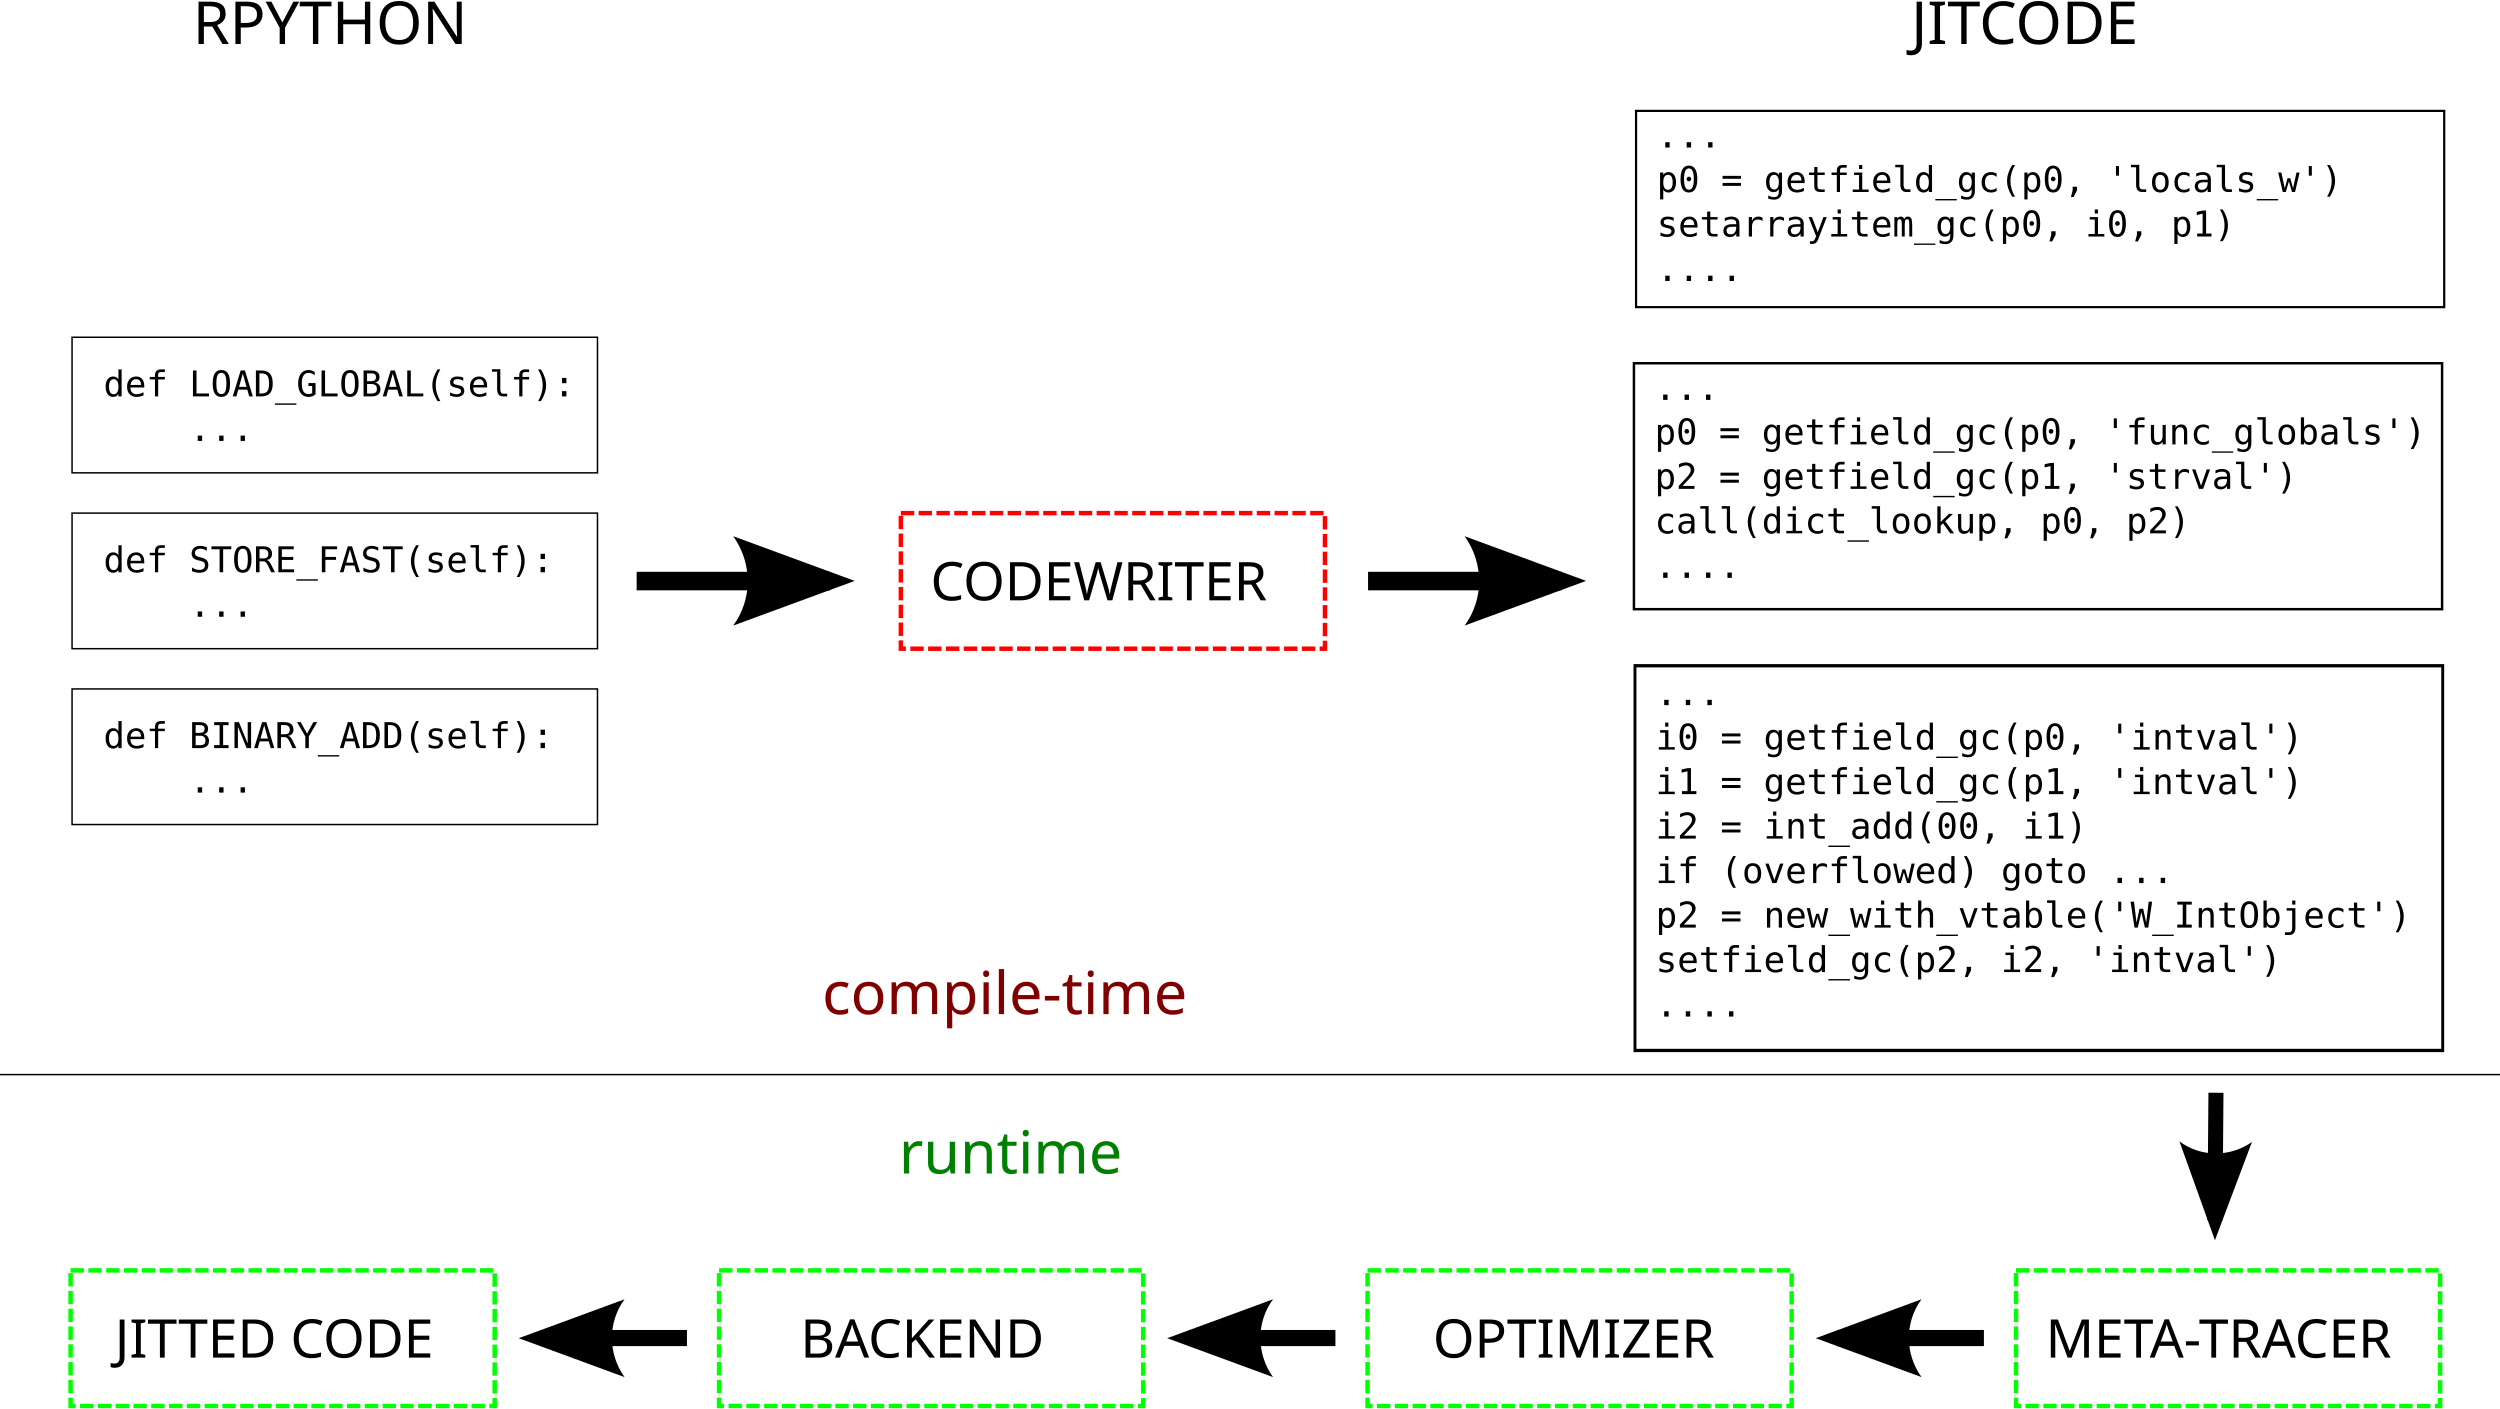
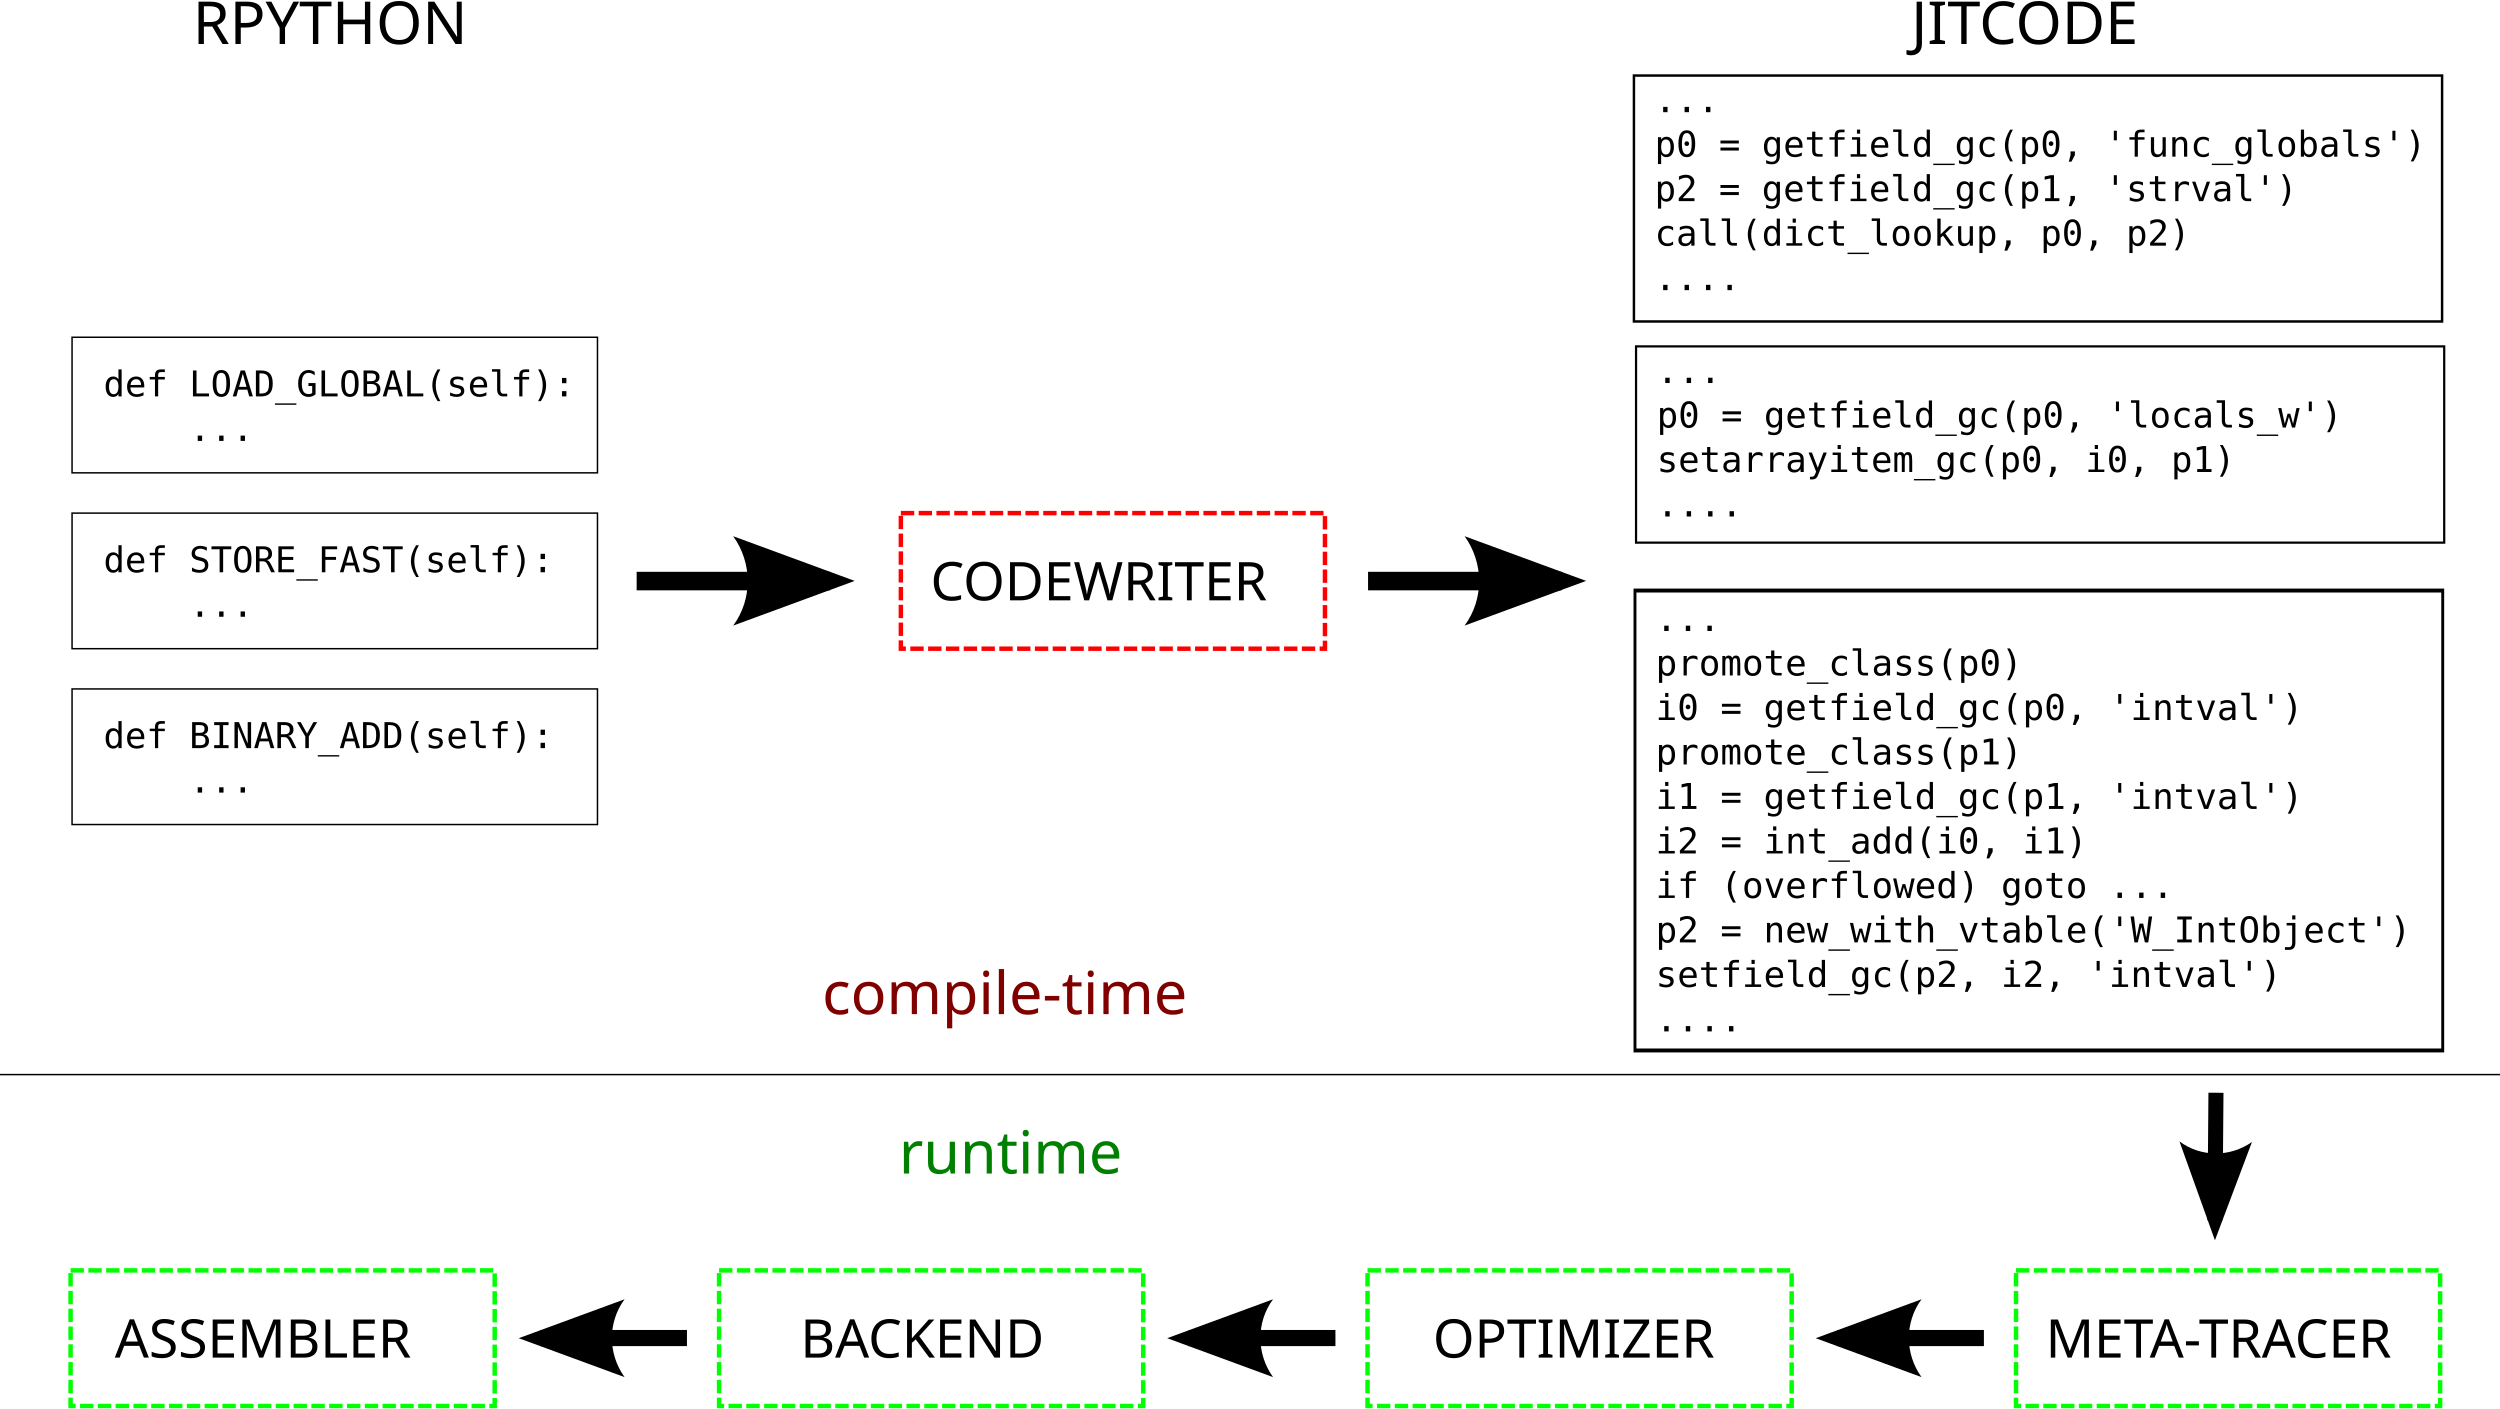
<svg xmlns="http://www.w3.org/2000/svg" width="1685.75" height="949.561" id="svg3076" version="1.1">
  <defs id="defs3078">
    <marker orient="auto" refY="0" refX="0" id="Arrow2Mend" style="overflow:visible">
      <path id="path4380" style="font-size:12px;fill-rule:evenodd;stroke-width:0.625;stroke-linejoin:round" d="M 8.719,4.034 -2.207,0.016 8.719,-4.002 c -1.745,2.372 -1.735,5.617 -6e-7,8.035 z" transform="scale(-0.6,-0.6)" />
    </marker>
    <marker orient="auto" refY="0" refX="0" id="Arrow2Lend" style="overflow:visible">
      <path id="path4374" style="font-size:12px;fill-rule:evenodd;stroke-width:0.625;stroke-linejoin:round" d="M 8.719,4.034 -2.207,0.016 8.719,-4.002 c -1.745,2.372 -1.735,5.617 -6e-7,8.035 z" transform="matrix(-1.1,0,0,-1.1,-1.1,0)" />
    </marker>
    <marker orient="auto" refY="0" refX="0" id="Arrow1Lend" style="overflow:visible">
      <path id="path4356" d="M 0,0 5,-5 -12.5,0 5,5 0,0 z" style="fill-rule:evenodd;stroke:#000000;stroke-width:1pt;marker-start:none" transform="matrix(-0.8,0,0,-0.8,-10,0)" />
    </marker>
    <marker orient="auto" refY="0" refX="0" id="Arrow2Mend-3" style="overflow:visible">
      <path id="path4380-3" style="font-size:12px;fill-rule:evenodd;stroke-width:0.625;stroke-linejoin:round" d="M 8.719,4.034 -2.207,0.016 8.719,-4.002 c -1.745,2.372 -1.735,5.617 -6e-7,8.035 z" transform="scale(-0.6,-0.6)" />
    </marker>
    <marker orient="auto" refY="0" refX="0" id="Arrow2Mend-4" style="overflow:visible">
      <path id="path4380-1" style="font-size:12px;fill-rule:evenodd;stroke-width:0.625;stroke-linejoin:round" d="M 8.719,4.034 -2.207,0.016 8.719,-4.002 c -1.745,2.372 -1.735,5.617 -6e-7,8.035 z" transform="scale(-0.6,-0.6)" />
    </marker>
    <marker orient="auto" refY="0" refX="0" id="Arrow2Mend-2" style="overflow:visible">
      <path id="path4380-15" style="font-size:12px;fill-rule:evenodd;stroke-width:0.625;stroke-linejoin:round" d="M 8.719,4.034 -2.207,0.016 8.719,-4.002 c -1.745,2.372 -1.735,5.617 -6e-7,8.035 z" transform="scale(-0.6,-0.6)" />
    </marker>
    <marker orient="auto" refY="0" refX="0" id="Arrow2Mend-8" style="overflow:visible">
      <path id="path4380-34" style="font-size:12px;fill-rule:evenodd;stroke-width:0.625;stroke-linejoin:round" d="M 8.719,4.034 -2.207,0.016 8.719,-4.002 c -1.745,2.372 -1.735,5.617 -6e-7,8.035 z" transform="scale(-0.6,-0.6)" />
    </marker>
    <marker orient="auto" refY="0" refX="0" id="Arrow2Mend-22" style="overflow:visible">
      <path id="path4380-2" style="font-size:12px;fill-rule:evenodd;stroke-width:0.625;stroke-linejoin:round" d="M 8.719,4.034 -2.207,0.016 8.719,-4.002 c -1.745,2.372 -1.735,5.617 -6e-7,8.035 z" transform="scale(-0.6,-0.6)" />
    </marker>
  </defs>
  <g id="layer4" transform="translate(48.09375,-13.43945)">
    <text xml:space="preserve" style="font-size:40px;font-style:normal;font-weight:normal;line-height:125%;letter-spacing:0px;word-spacing:0px;fill:#000000;fill-opacity:1;stroke:none;font-family:Sans" x="1877.407" y="21.292" id="text5315">
      <tspan id="tspan5317" x="1877.407" y="21.292">rpython</tspan>
      <tspan x="1877.407" y="71.292" id="tspan5319">+codewriter</tspan>
      <tspan x="1877.407" y="121.292" id="tspan5321">+jitcode</tspan>
      <tspan x="1877.407" y="171.292" id="tspan5710">+timeline</tspan>
      <tspan x="1877.407" y="221.292" id="tspan5712">+metatracer</tspan>
      <tspan x="1877.407" y="271.292" id="tspan5714">+optimizer</tspan>
      <tspan x="1877.407" y="321.292" id="tspan5716">+backend</tspan>
      <tspan x="1877.407" y="371.292" id="tspan5720">+jitted</tspan>
    </text>
  </g>
  <g id="layer1" transform="translate(584.875,133.3253)">
    <g id="g5340" transform="translate(0,56.01152)">
      <g id="g5323">
        <g id="g3908" transform="translate(-622,-168.5714)">
          <text id="text3084" y="246.544" x="106.922" style="font-size:24px;font-style:normal;font-variant:normal;font-weight:normal;font-stretch:normal;line-height:125%;letter-spacing:0px;word-spacing:0px;fill:#000000;fill-opacity:1;stroke:none;font-family:Monospace;-inkscape-font-specification:Monospace" xml:space="preserve">
            <tspan y="246.544" x="106.922" id="tspan3086">def LOAD_GLOBAL(self):</tspan>
            <tspan id="tspan3088" y="276.544" x="106.922">    ...</tspan>
          </text>
          <rect y="206.648" x="85.714" height="91.429" width="354.286" id="rect3138" style="fill:none;stroke:#000000;stroke-width:1;stroke-miterlimit:4;stroke-dasharray:none" />
        </g>
        <g transform="translate(-622,-49.99998)" id="g3908-1">
          <text id="text3084-9" y="246.544" x="106.922" style="font-size:24px;font-style:normal;font-variant:normal;font-weight:normal;font-stretch:normal;line-height:125%;letter-spacing:0px;word-spacing:0px;fill:#000000;fill-opacity:1;stroke:none;font-family:Monospace;-inkscape-font-specification:Monospace" xml:space="preserve">
            <tspan y="246.544" x="106.922" id="tspan3086-3">def STORE_FAST(self):</tspan>
            <tspan id="tspan3088-8" y="276.544" x="106.922">    ...</tspan>
          </text>
          <rect y="206.648" x="85.714" height="91.429" width="354.286" id="rect3138-0" style="fill:none;stroke:#000000;stroke-width:1;stroke-miterlimit:4;stroke-dasharray:none" />
        </g>
        <g transform="translate(-622,68.57142)" id="g3908-16">
          <text id="text3084-3" y="246.544" x="106.922" style="font-size:24px;font-style:normal;font-variant:normal;font-weight:normal;font-stretch:normal;line-height:125%;letter-spacing:0px;word-spacing:0px;fill:#000000;fill-opacity:1;stroke:none;font-family:Monospace;-inkscape-font-specification:Monospace" xml:space="preserve">
            <tspan y="246.544" x="106.922" id="tspan3086-0">def BINARY_ADD(self):</tspan>
            <tspan id="tspan3088-4" y="276.544" x="106.922">    ...</tspan>
          </text>
          <rect y="206.648" x="85.714" height="91.429" width="354.286" id="rect3138-8" style="fill:none;stroke:#000000;stroke-width:1;stroke-miterlimit:4;stroke-dasharray:none" />
        </g>
      </g>
    </g>
    <text xml:space="preserve" style="font-size:40px;font-style:normal;font-weight:normal;line-height:125%;letter-spacing:0px;word-spacing:0px;fill:#000000;fill-opacity:1;stroke:none;font-family:Sans" x="-454.885" y="-103.638" id="text5192">
      <tspan id="tspan5194" x="-454.885" y="-103.638">RPYTHON</tspan>
    </text>
  </g>
  <g id="layer2" transform="translate(48.09375,-13.43945)">
    <g id="g4343" transform="translate(550.7812,204.2049)">
      <text id="text3084-92" y="214.038" x="28.558" style="font-size:36px;font-style:normal;font-variant:normal;font-weight:normal;font-stretch:normal;line-height:125%;letter-spacing:0px;word-spacing:0px;fill:#000000;fill-opacity:1;stroke:none;font-family:Sans;-inkscape-font-specification:Sans" xml:space="preserve">
        <tspan id="tspan3088-3" y="214.038" x="28.558">CODEWRITER</tspan>
      </text>
      <rect y="155.219" x="8.571" height="91.429" width="285.978" id="rect3138-7" style="fill:none;stroke:#ff0000;stroke-width:3;stroke-miterlimit:4;stroke-dasharray:9, 3;stroke-dashoffset:0" />
    </g>
    <path style="fill:none;stroke:#000000;stroke-width:12.497;stroke-linecap:butt;stroke-linejoin:miter;stroke-miterlimit:4;stroke-opacity:1;stroke-dasharray:none;marker-end:url(#Arrow2Mend)" d="m 381.197,405.259 130.487,0" id="path4348" />
  </g>
  <g id="layer3" transform="translate(48.09375,-13.43945)">
    <g id="g5358" transform="translate(7.925494,0)">
-       <g transform="translate(956.7812,-250.0788)" id="g4105">
+       <g transform="translate(956.7812,-444.0787)" id="g4105">
        <g transform="translate(2.857144,301.4286)" id="g3908-6">
          <text xml:space="preserve" style="font-size:24px;font-style:normal;font-variant:normal;font-weight:normal;font-stretch:normal;line-height:125%;letter-spacing:0px;word-spacing:0px;fill:#000000;fill-opacity:1;stroke:none;font-family:Monospace;-inkscape-font-specification:Monospace" x="100.073" y="231.735" id="text3084-33">
            <tspan x="100.073" y="231.735" id="tspan3088-9">...</tspan>
            <tspan id="tspan4077" x="100.073" y="261.735">p0 = getfield_gc(p0, 'func_globals')</tspan>
            <tspan id="tspan4075" x="100.073" y="291.735">p2 = getfield_gc(p1, 'strval')</tspan>
            <tspan id="tspan4057" x="100.073" y="321.735">call(dict_lookup, p0, p2)</tspan>
            <tspan id="tspan4059" x="100.073" y="351.735">....</tspan>
          </text>
          <rect style="fill:none;stroke:#000000;stroke-width:1.67;stroke-miterlimit:4;stroke-dasharray:none" id="rect3138-85" width="544.944" height="165.829" x="86.1" y="207.033" />
          <flowRoot style="font-size:40px;font-style:normal;font-weight:normal;line-height:125%;letter-spacing:0px;word-spacing:0px;fill:#000000;fill-opacity:1;stroke:none;font-family:Sans" id="flowRoot4061" xml:space="preserve">
            <flowRegion id="flowRegion4063">
              <rect y="353.791" x="315.714" height="77.143" width="102.857" id="rect4065" />
            </flowRegion>
            <flowPara id="flowPara4067" />
          </flowRoot>
        </g>
      </g>
-       <g id="g4105-0" transform="translate(958.2098,-420.2493)">
+       <g id="g4105-0" transform="translate(958.2098,-261.4471)">
        <g transform="translate(2.857144,301.4286)" id="g3908-6-7">
          <text xml:space="preserve" style="font-size:24px;font-style:normal;font-variant:normal;font-weight:normal;font-stretch:normal;line-height:125%;letter-spacing:0px;word-spacing:0px;fill:#000000;fill-opacity:1;stroke:none;font-family:Monospace;-inkscape-font-specification:Monospace" x="100.073" y="231.735" id="text3084-33-8">
            <tspan x="100.073" y="231.735" id="tspan3088-9-8">...</tspan>
            <tspan id="tspan4077-6" x="100.073" y="261.735">p0 = getfield_gc(p0, 'locals_w')</tspan>
            <tspan id="tspan4075-1" x="100.073" y="291.735">setarrayitem_gc(p0, i0, p1)</tspan>
            <tspan id="tspan4059-8" x="100.073" y="321.735">....</tspan>
          </text>
          <rect style="fill:none;stroke:#000000;stroke-width:1.492;stroke-miterlimit:4;stroke-dasharray:none" id="rect3138-85-9" width="544.944" height="132.325" x="86.1" y="207.033" />
          <flowRoot style="font-size:40px;font-style:normal;font-weight:normal;line-height:125%;letter-spacing:0px;word-spacing:0px;fill:#000000;fill-opacity:1;stroke:none;font-family:Sans" id="flowRoot4061-4" xml:space="preserve">
            <flowRegion id="flowRegion4063-2">
              <rect y="353.791" x="315.714" height="77.143" width="102.857" id="rect4065-2" />
            </flowRegion>
            <flowPara id="flowPara4067-6" />
          </flowRoot>
        </g>
      </g>
-       <g transform="matrix(1.007384,0,0,1,716.3617,92.76479)" id="g4325">
-         <text id="text3084-33-1" y="396.149" x="341.502" style="font-size:24px;font-style:normal;font-variant:normal;font-weight:normal;font-stretch:normal;line-height:125%;letter-spacing:0px;word-spacing:0px;fill:#000000;fill-opacity:1;stroke:none;font-family:Monospace;-inkscape-font-specification:Monospace" xml:space="preserve">
-           <tspan id="tspan3088-9-0" y="396.149" x="341.502">...</tspan>
-           <tspan y="426.149" x="341.502" id="tspan4077-62">i0 = getfield_gc(p0, 'intval')</tspan>
-           <tspan y="456.149" x="341.502" id="tspan4075-3">i1 = getfield_gc(p1, 'intval')</tspan>
-           <tspan y="486.149" x="341.502" id="tspan4059-7">i2 = int_add(00, i1)</tspan>
-           <tspan y="516.149" x="341.502" id="tspan4242">if (overflowed) goto ...</tspan>
-           <tspan y="546.149" x="341.502" id="tspan4246">p2 = new_with_vtable('W_IntObject')</tspan>
-           <tspan y="576.149" x="341.502" id="tspan4248">setfield_gc(p2, i2, 'intval')</tspan>
-           <tspan y="606.149" x="341.502" id="tspan4304">....</tspan>
+       <g transform="matrix(1.007384,0,0,1,716.3617,92.76478)" id="g4325">
+         <text id="text3084-33-1" y="346.149" x="341.502" style="font-size:24px;font-style:normal;font-variant:normal;font-weight:normal;font-stretch:normal;line-height:125%;letter-spacing:0px;word-spacing:0px;fill:#000000;fill-opacity:1;stroke:none;font-family:Monospace;-inkscape-font-specification:Monospace" xml:space="preserve">
+           <tspan id="tspan3088-9-0" y="346.149" x="341.502">...</tspan>
+           <tspan y="376.149" x="341.502" id="tspan6723">promote_class(p0)</tspan>
+           <tspan y="406.149" x="341.502" id="tspan4077-62">i0 = getfield_gc(p0, 'intval')</tspan>
+           <tspan y="436.149" x="341.502" id="tspan6727">promote_class(p1)</tspan>
+           <tspan y="466.149" x="341.502" id="tspan4075-3">i1 = getfield_gc(p1, 'intval')</tspan>
+           <tspan y="496.149" x="341.502" id="tspan4059-7">i2 = int_add(i0, i1)</tspan>
+           <tspan y="526.149" x="341.502" id="tspan4242">if (overflowed) goto ...</tspan>
+           <tspan y="556.149" x="341.502" id="tspan4246">p2 = new_with_vtable('W_IntObject')</tspan>
+           <tspan y="586.149" x="341.502" id="tspan4248">setfield_gc(p2, i2, 'intval')</tspan>
+           <tspan y="616.149" x="341.502" id="tspan4304">....</tspan>
        </text>
        <g transform="matrix(1,0,0,1.140031,480.5714,-267.2357)" id="g4105-2">
-           <g id="g3908-6-5" transform="translate(2.857144,301.4286)">
+           <g id="g3908-6-5" transform="matrix(1,0,0,1.195472,2.857144,206.6786)">
            <rect y="257.173" x="-155.761" height="227.55" width="540.665" id="rect3138-85-5" style="fill:none;stroke:#000000;stroke-width:1.949;stroke-miterlimit:4;stroke-dasharray:none" />
            <flowRoot xml:space="preserve" id="flowRoot4061-0" style="font-size:40px;font-style:normal;font-weight:normal;line-height:125%;letter-spacing:0px;word-spacing:0px;fill:#000000;fill-opacity:1;stroke:none;font-family:Sans">
              <flowRegion id="flowRegion4063-6">
                <rect id="rect4065-1" width="102.857" height="77.143" x="315.714" y="353.791" />
              </flowRegion>
              <flowPara id="flowPara4067-1" />
            </flowRoot>
          </g>
        </g>
      </g>
    </g>
    <path style="fill:none;stroke:#000000;stroke-width:12.497;stroke-linecap:butt;stroke-linejoin:miter;stroke-miterlimit:4;stroke-opacity:1;stroke-dasharray:none;marker-end:url(#Arrow2Mend)" d="m 874.387,405.259 130.487,0" id="path4348-5" />
    <text xml:space="preserve" style="font-size:40px;font-style:normal;font-weight:normal;line-height:125%;letter-spacing:0px;word-spacing:0px;fill:#000000;fill-opacity:1;stroke:none;font-family:Sans" x="1240.589" y="43.127" id="text5192-9">
      <tspan id="tspan5194-4" x="1240.589" y="43.127">JITCODE</tspan>
    </text>
  </g>
  <g id="layer5" transform="translate(48.09375,-13.43945)">
    <path style="fill:none;stroke:#000000;stroke-width:1;stroke-linecap:butt;stroke-linejoin:miter;stroke-miterlimit:4;stroke-opacity:1;stroke-dasharray:none;stroke-dashoffset:0" d="m -48.083,738.034 1685.743,0" id="path5619" />
    <text xml:space="preserve" style="font-size:40px;font-style:normal;font-weight:normal;line-height:125%;letter-spacing:0px;word-spacing:0px;fill:#000000;fill-opacity:1;stroke:none;font-family:Sans" x="506.288" y="697.268" id="text5623">
      <tspan id="tspan5625" x="506.288" y="697.268" style="fill:#800000">compile-time</tspan>
    </text>
    <text xml:space="preserve" style="font-size:40px;font-style:normal;font-weight:normal;line-height:125%;letter-spacing:0px;word-spacing:0px;fill:#000000;fill-opacity:1;stroke:none;font-family:Sans" x="557.997" y="804.748" id="text5627">
      <tspan id="tspan5629" x="557.997" y="804.748" style="fill:#008000">runtime</tspan>
    </text>
  </g>
  <g id="layer6" transform="translate(48.09375,-13.43945)">
    <text xml:space="preserve" style="font-size:36px;font-style:normal;font-variant:normal;font-weight:normal;font-stretch:normal;line-height:125%;letter-spacing:0px;word-spacing:0px;fill:#000000;fill-opacity:1;stroke:none;font-family:Sans;-inkscape-font-specification:Sans" x="1331.29" y="928.889" id="text3084-92-9">
      <tspan x="1331.29" y="928.889" id="tspan3088-3-5">META-TRACER</tspan>
    </text>
    <rect style="fill:none;stroke:#00ff00;stroke-width:3;stroke-miterlimit:4;stroke-dasharray:9, 3;stroke-dashoffset:0" id="rect3138-7-6" width="285.978" height="91.429" x="1311.303" y="870.07" />
    <path style="fill:none;stroke:#000000;stroke-width:10.144;stroke-linecap:butt;stroke-linejoin:miter;stroke-miterlimit:4;stroke-opacity:1;stroke-dasharray:none;marker-end:url(#Arrow2Mend)" d="m 1446.126,750.284 -0.684,86.05" id="path4348-5-9" />
  </g>
  <g id="layer7" transform="translate(48.09375,-13.43945)">
    <text xml:space="preserve" style="font-size:36px;font-style:normal;font-variant:normal;font-weight:normal;font-stretch:normal;line-height:125%;letter-spacing:0px;word-spacing:0px;fill:#000000;fill-opacity:1;stroke:none;font-family:Sans;-inkscape-font-specification:Sans" x="918.102" y="928.889" id="text3084-92-9-5">
      <tspan x="918.102" y="928.889" id="tspan3088-3-5-2">OPTIMIZER</tspan>
    </text>
    <rect style="fill:none;stroke:#00ff00;stroke-width:3;stroke-miterlimit:4;stroke-dasharray:9, 3;stroke-dashoffset:0" id="rect3138-7-6-7" width="285.978" height="91.429" x="874.034" y="870.07" />
    <path style="fill:none;stroke:#000000;stroke-width:10.886;stroke-linecap:butt;stroke-linejoin:miter;stroke-miterlimit:4;stroke-opacity:1;stroke-dasharray:none;marker-end:url(#Arrow2Mend)" d="m 1289.656,915.68 -99.022,0" id="path4348-5-94" />
  </g>
  <g id="layer8" transform="translate(48.09375,-13.43945)">
    <text xml:space="preserve" style="font-size:36px;font-style:normal;font-variant:normal;font-weight:normal;font-stretch:normal;line-height:125%;letter-spacing:0px;word-spacing:0px;fill:#000000;fill-opacity:1;stroke:none;font-family:Sans;-inkscape-font-specification:Sans" x="491.608" y="928.889" id="text3084-92-9-5-0">
      <tspan x="491.608" y="928.889" id="tspan3088-3-5-2-7">BACKEND</tspan>
    </text>
    <rect style="fill:none;stroke:#00ff00;stroke-width:3;stroke-miterlimit:4;stroke-dasharray:9, 3;stroke-dashoffset:0" id="rect3138-7-6-7-1" width="285.978" height="91.429" x="436.765" y="870.07" />
    <path style="fill:none;stroke:#000000;stroke-width:10.886;stroke-linecap:butt;stroke-linejoin:miter;stroke-miterlimit:4;stroke-opacity:1;stroke-dasharray:none;marker-end:url(#Arrow2Mend)" d="m 852.387,915.68 -99.022,0" id="path4348-5-94-1" />
  </g>
  <g id="layer9" transform="translate(48.09375,-13.43945)">
    <text xml:space="preserve" style="font-size:36px;font-style:normal;font-variant:normal;font-weight:normal;font-stretch:normal;line-height:125%;letter-spacing:0px;word-spacing:0px;fill:#000000;fill-opacity:1;stroke:none;font-family:Sans;-inkscape-font-specification:Sans" x="29.308" y="928.889" id="text3084-92-9-5-9">
-       <tspan x="29.308" y="928.889" id="tspan3088-3-5-2-9">JITTED CODE</tspan>
+       <tspan x="29.308" y="928.889" id="tspan3088-3-5-2-9">ASSEMBLER</tspan>
    </text>
    <rect style="fill:none;stroke:#00ff00;stroke-width:3;stroke-miterlimit:4;stroke-dasharray:9, 3;stroke-dashoffset:0" id="rect3138-7-6-7-6" width="285.978" height="91.429" x="-0.504" y="870.07" />
    <path style="fill:none;stroke:#000000;stroke-width:10.886;stroke-linecap:butt;stroke-linejoin:miter;stroke-miterlimit:4;stroke-opacity:1;stroke-dasharray:none;marker-end:url(#Arrow2Mend)" d="m 415.118,915.68 -99.022,0" id="path4348-5-94-2" />
  </g>
</svg>
